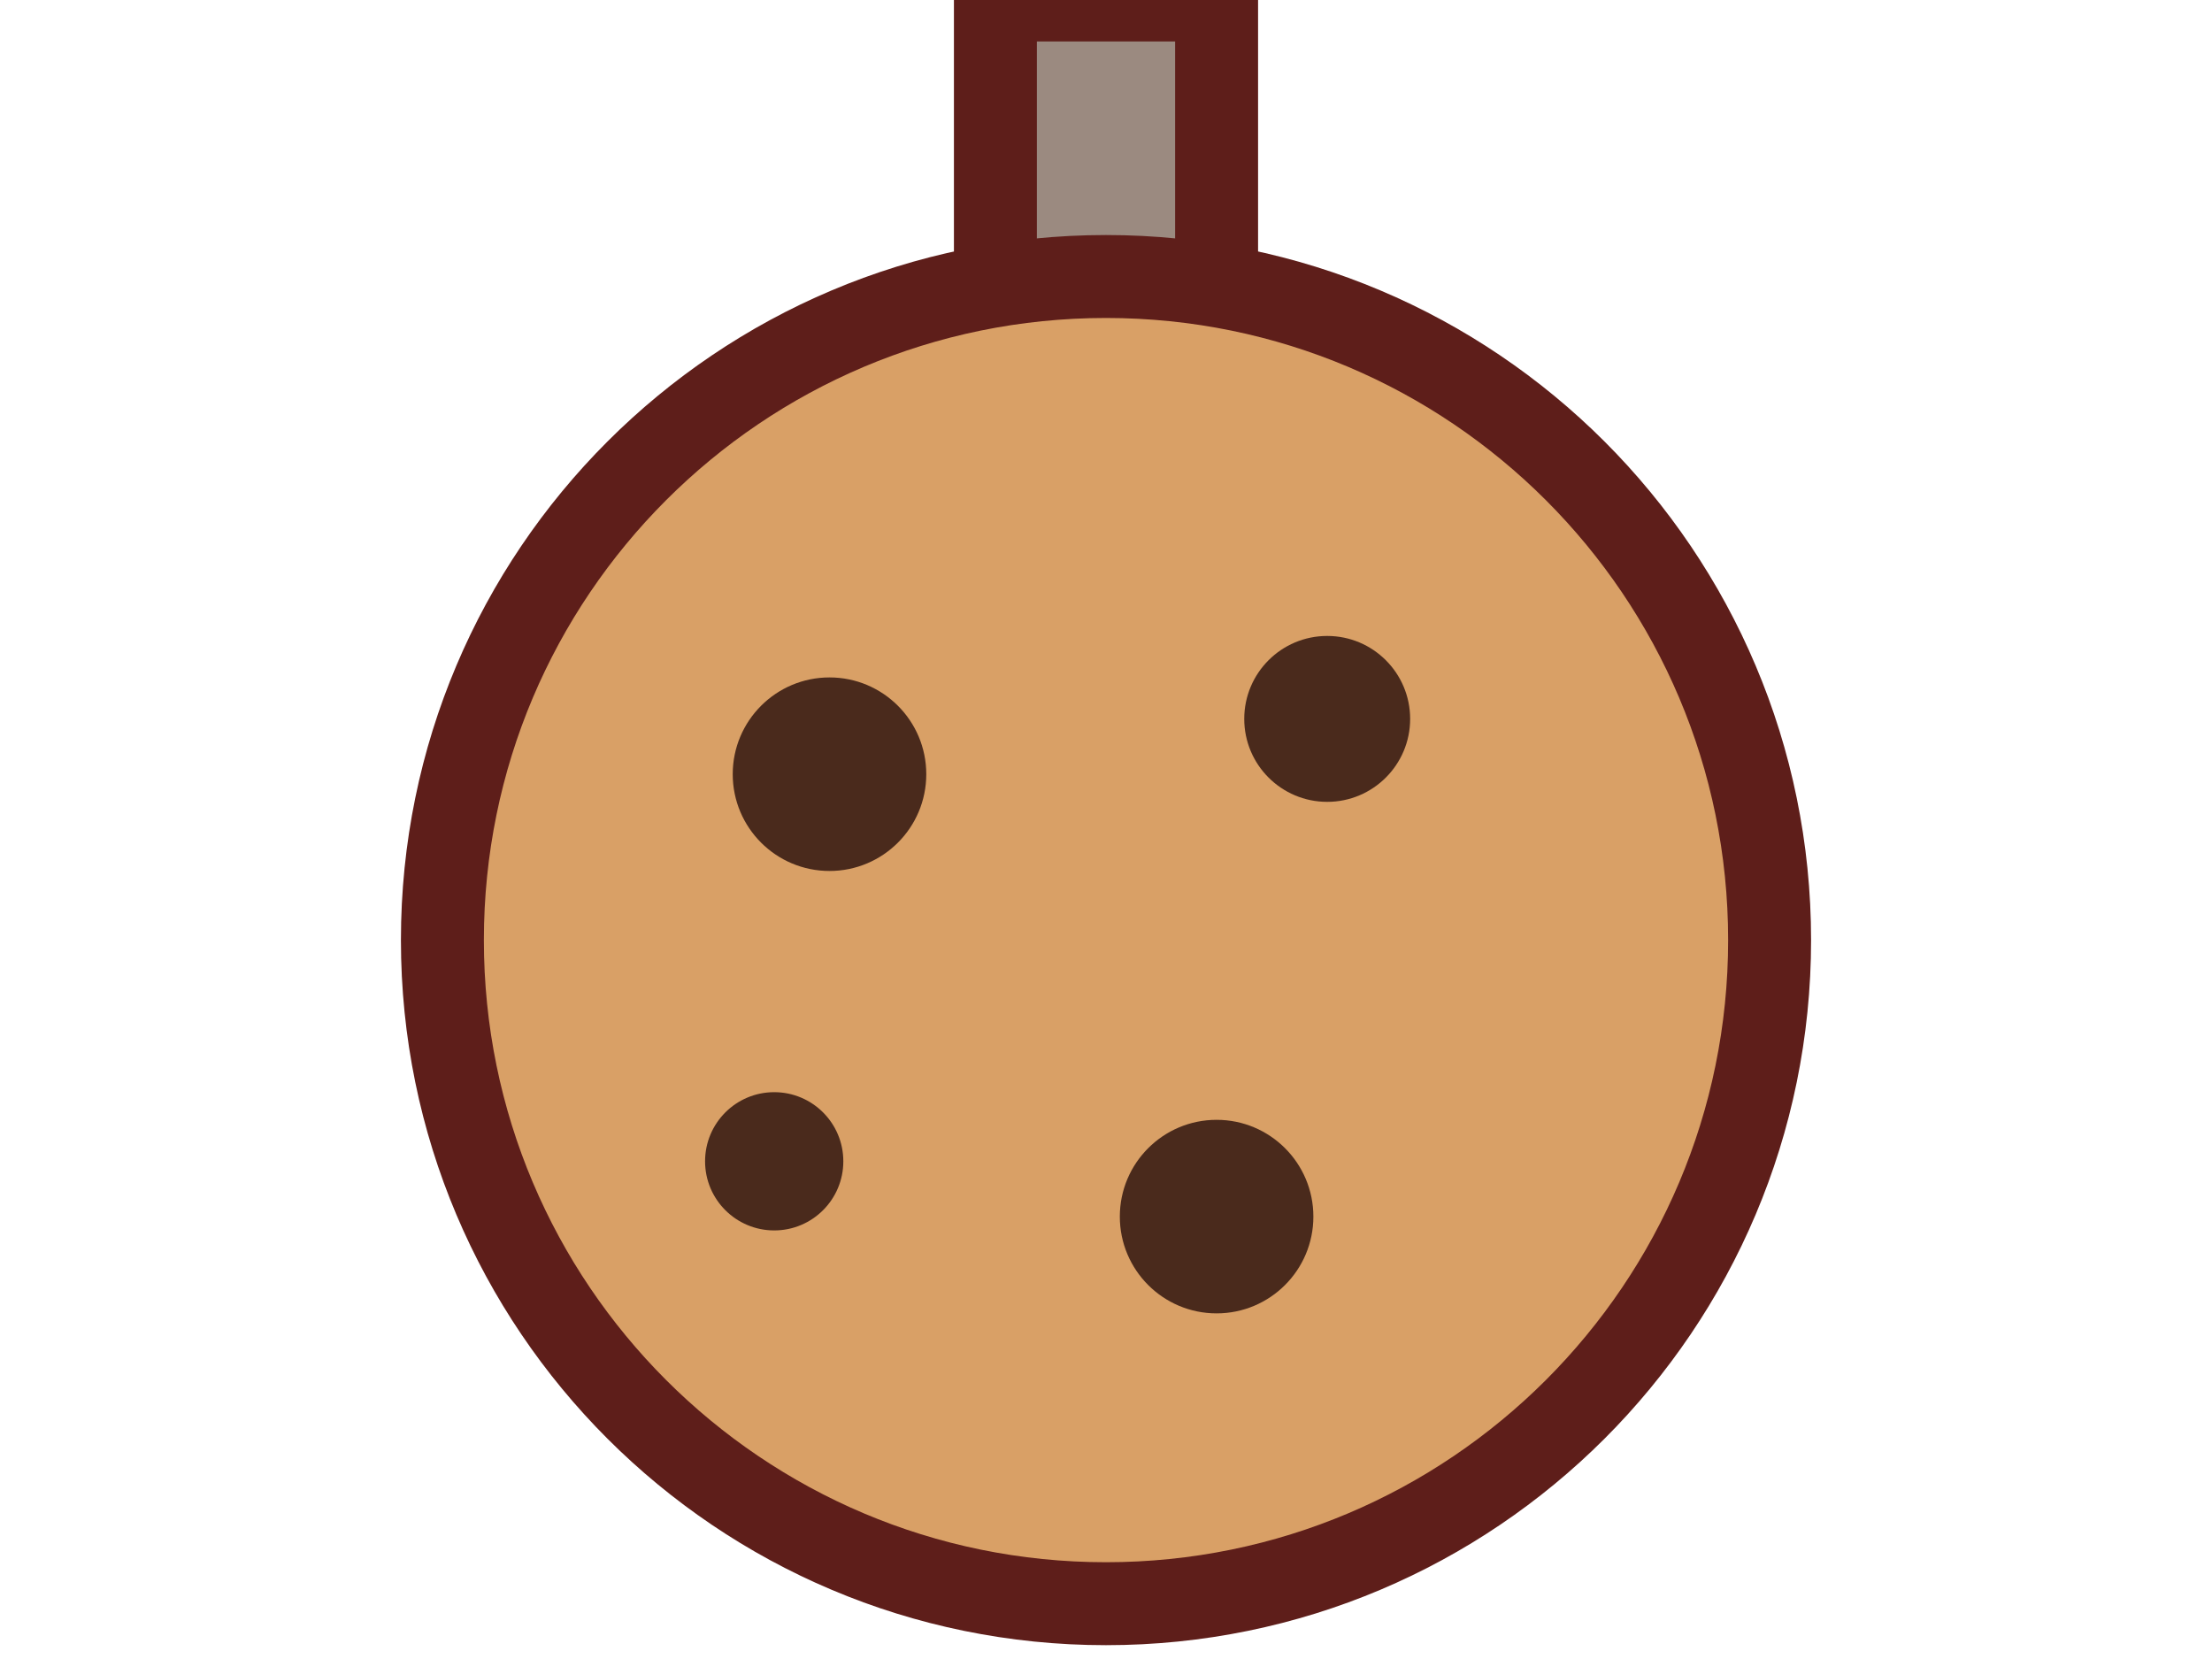
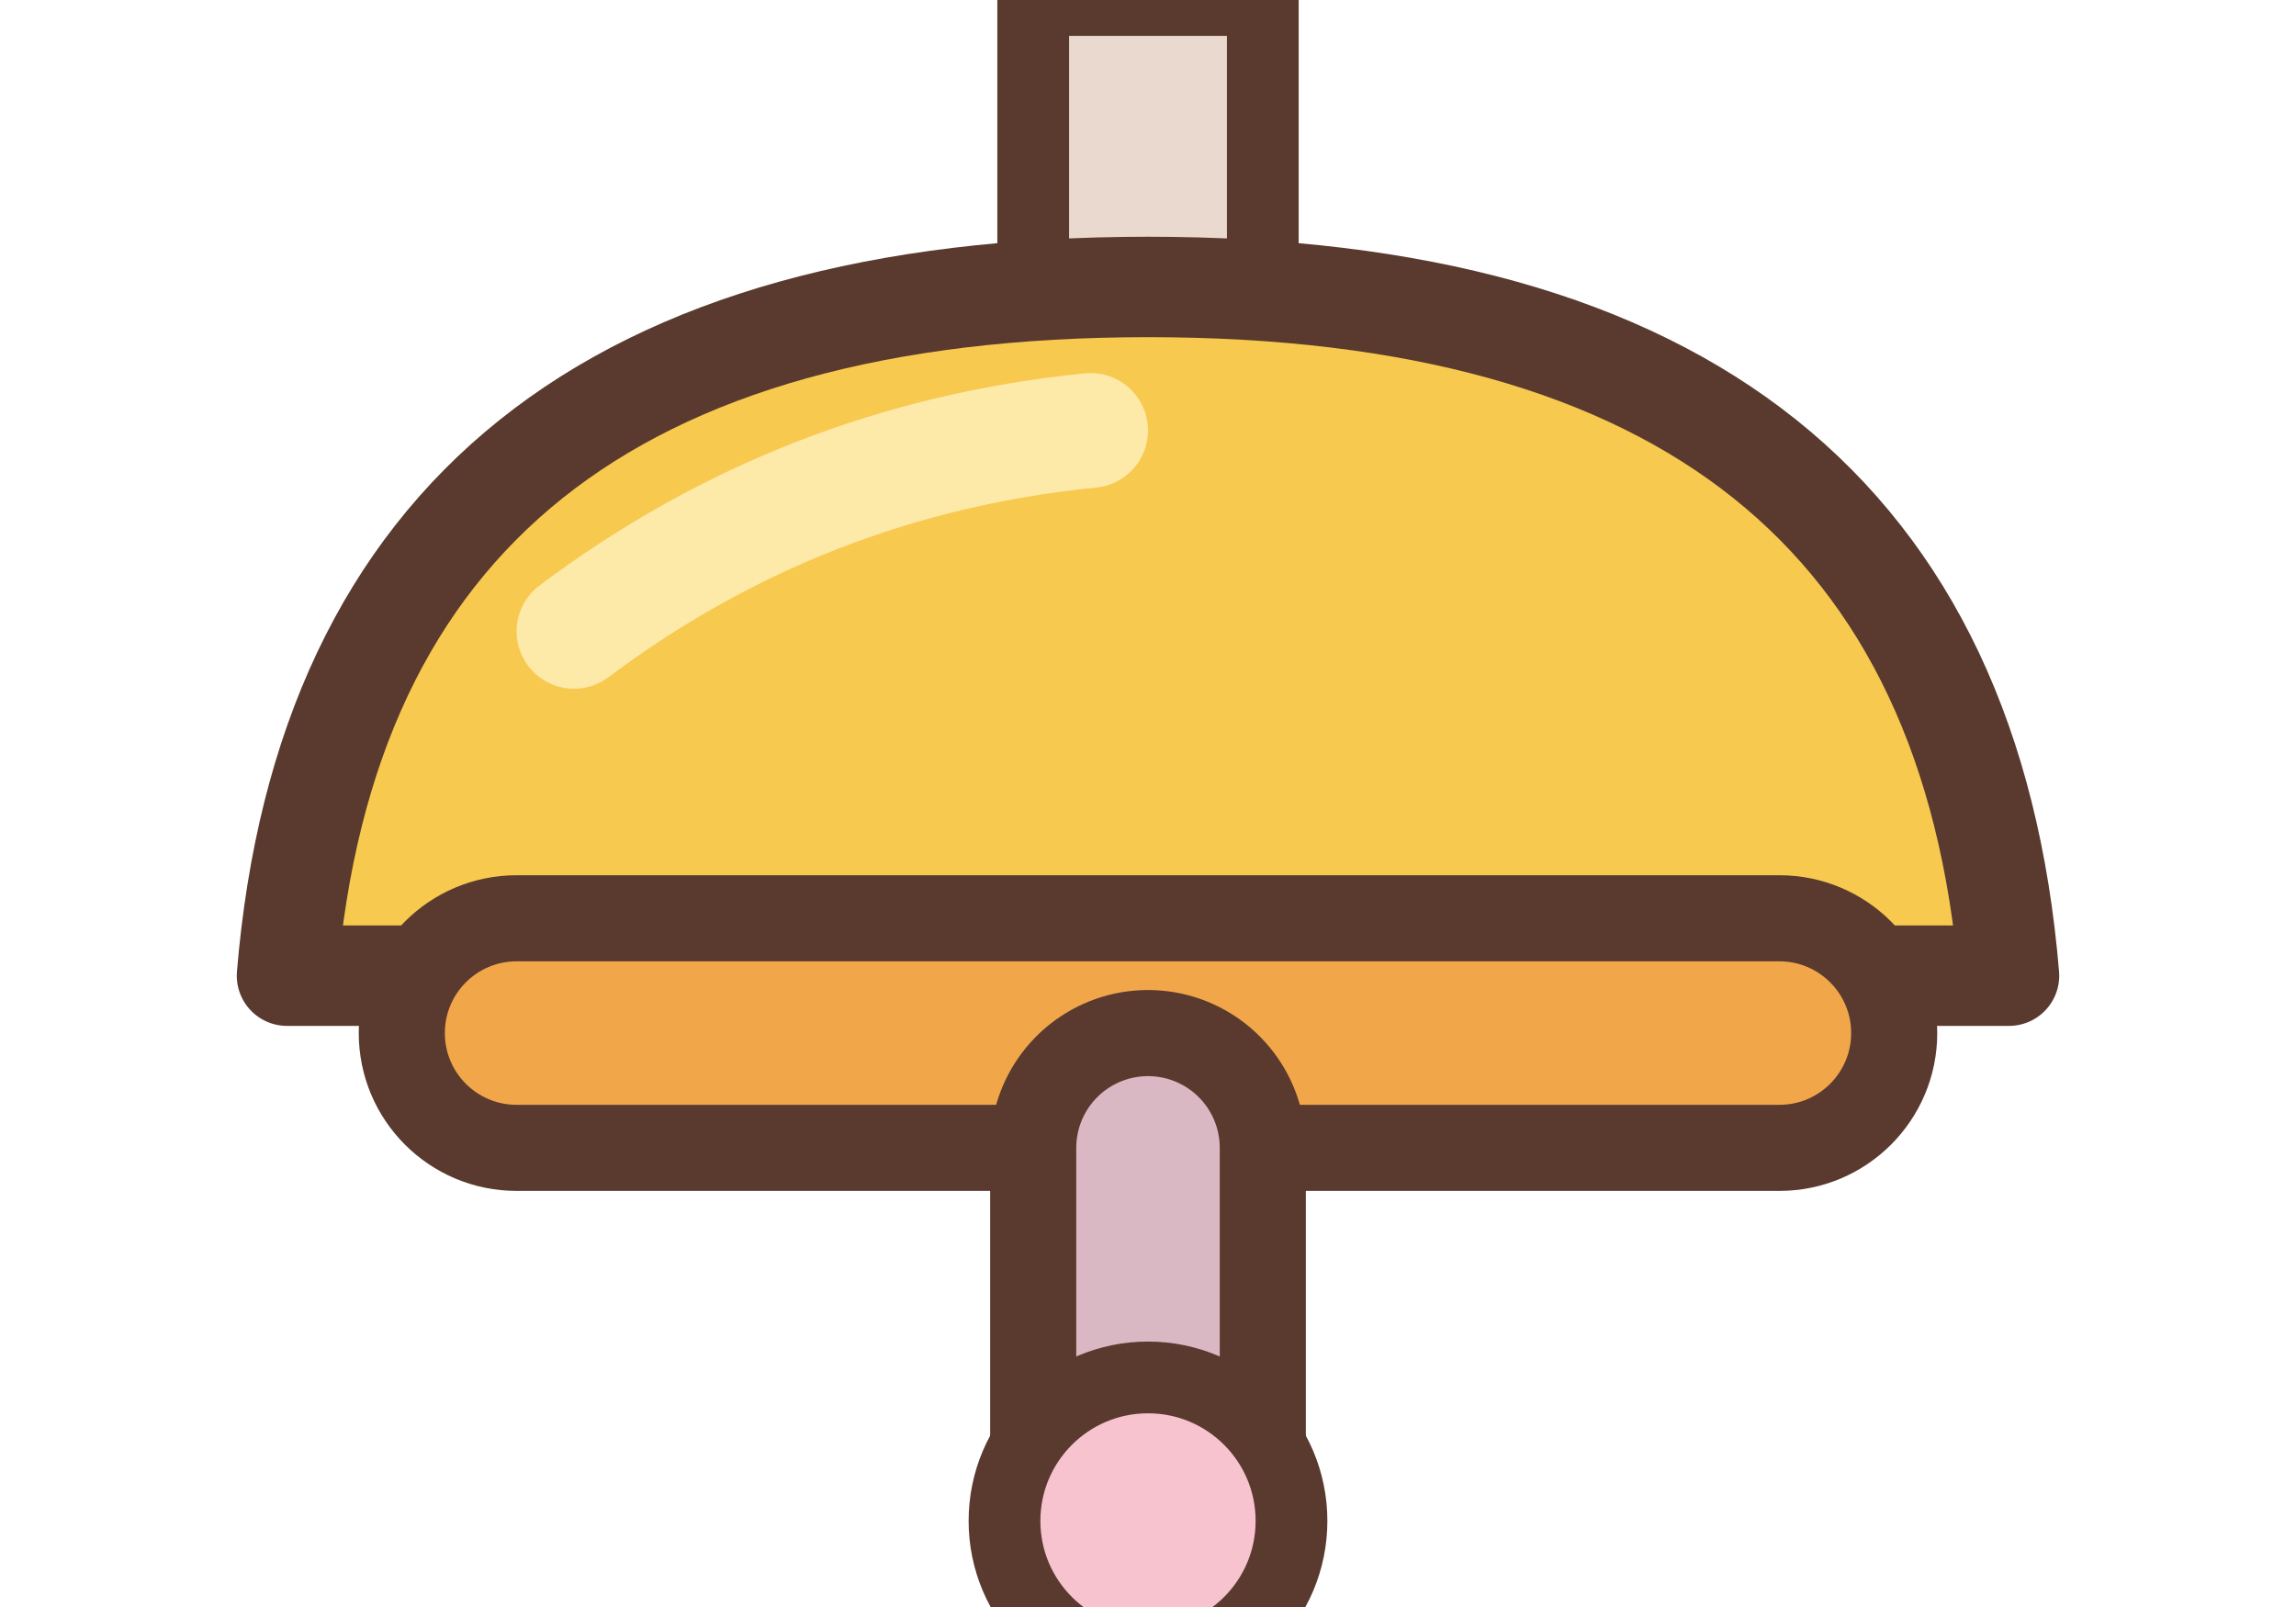
- <svg xmlns="http://www.w3.org/2000/svg" viewBox="0 0 80 60">
-   <rect x="36" y="0" width="8" height="20" fill="#9b8a80" stroke="#5e1e1a" stroke-width="3" stroke-linecap="round" stroke-linejoin="round" />
-   <circle cx="40" cy="34" r="24" fill="#d9a066" stroke="#5e1e1a" stroke-width="3" stroke-linecap="round" stroke-linejoin="round" />
-   <circle cx="30" cy="28" r="3.5" fill="#4a2a1c" />
-   <circle cx="48" cy="26" r="3" fill="#4a2a1c" />
-   <circle cx="44" cy="44" r="3.5" fill="#4a2a1c" />
-   <circle cx="28" cy="42" r="2.5" fill="#4a2a1c" />
+ <svg xmlns="http://www.w3.org/2000/svg" viewBox="0 0 80 56">
+   <rect x="36" y="0" width="8" height="12" fill="#e9d9cf" stroke="#5a3a2e" stroke-width="2.5" />
+   <path d="M10 34 Q12 10 40 10 Q68 10 70 34Z" fill="#f8c94f" stroke="#5a3a2e" stroke-width="3.5" stroke-linejoin="round" />
+   <path d="M20 22 Q28 16 38 15" fill="none" stroke="#fde9a8" stroke-width="4" stroke-linecap="round" />
+   <rect x="14" y="32" width="52" height="8" rx="4" fill="#f2a64a" stroke="#5a3a2e" stroke-width="3" />
+   <path d="M40 40 V52" stroke="#5a3a2e" stroke-width="11" stroke-linecap="round" />
+   <path d="M40 40 V52" stroke="#d9b8c4" stroke-width="5" stroke-linecap="round" />
+   <circle cx="40" cy="53" r="5" fill="#f6c3cf" stroke="#5a3a2e" stroke-width="2.5" />
</svg>
